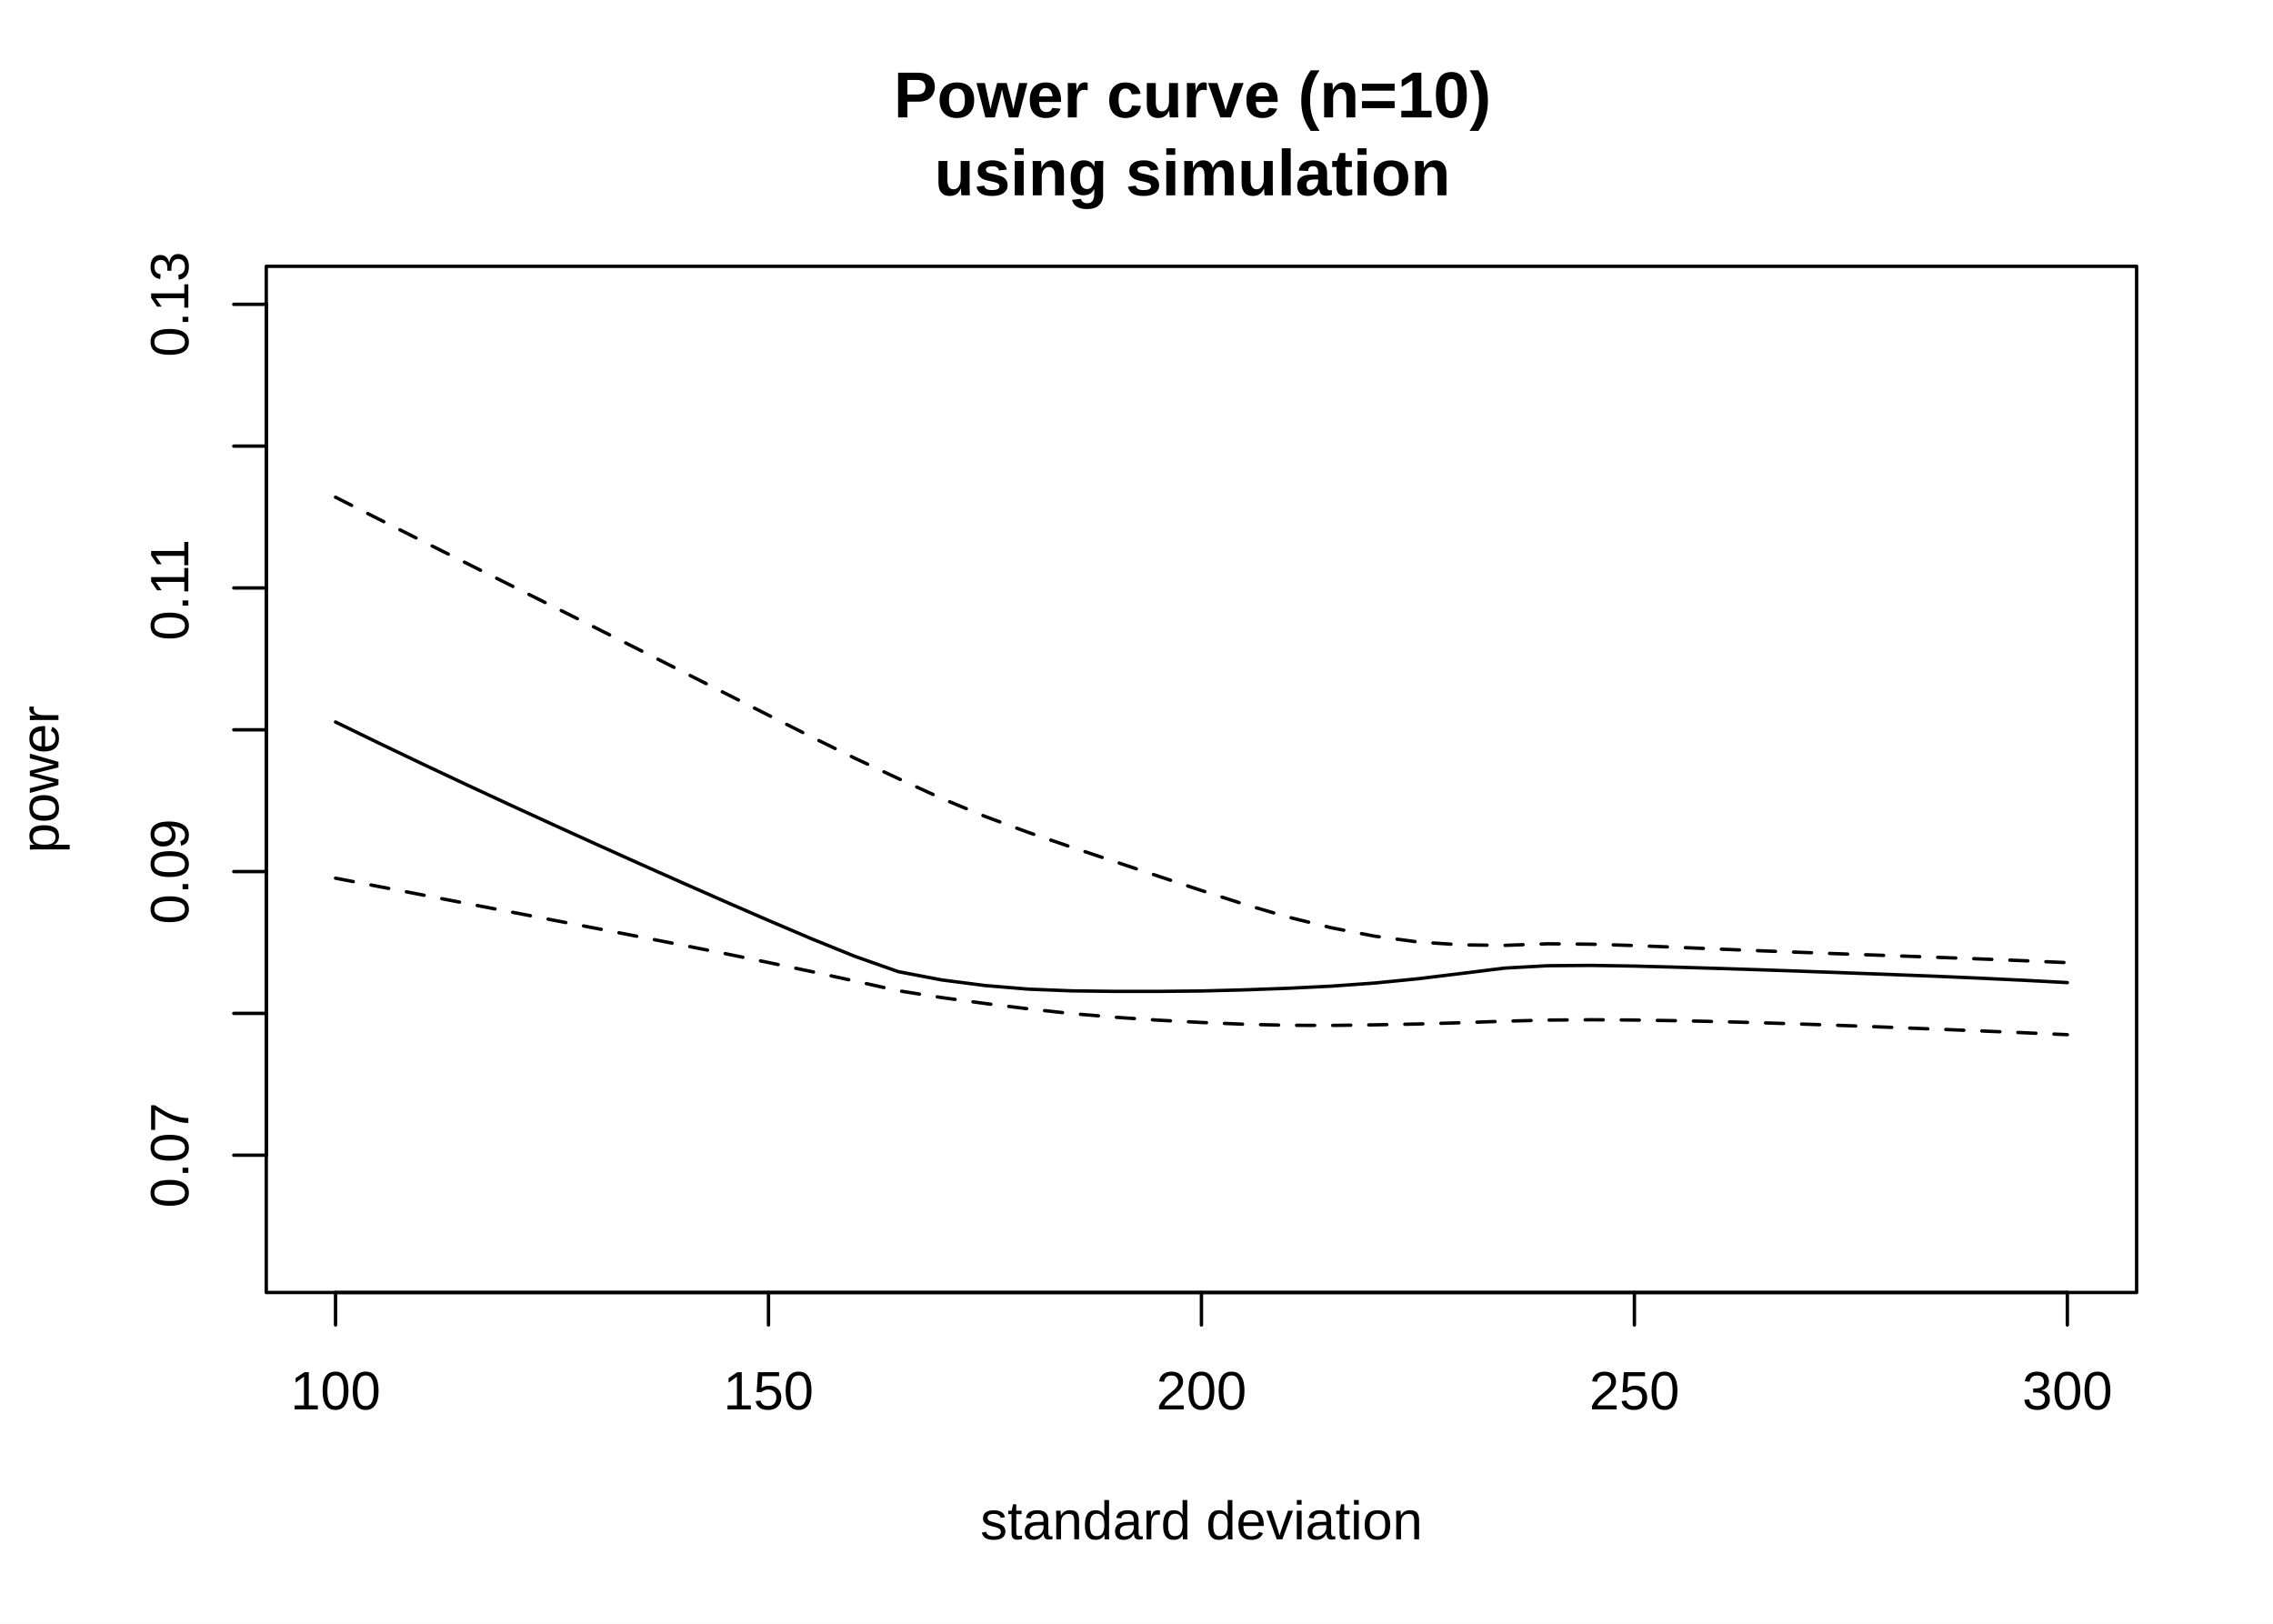
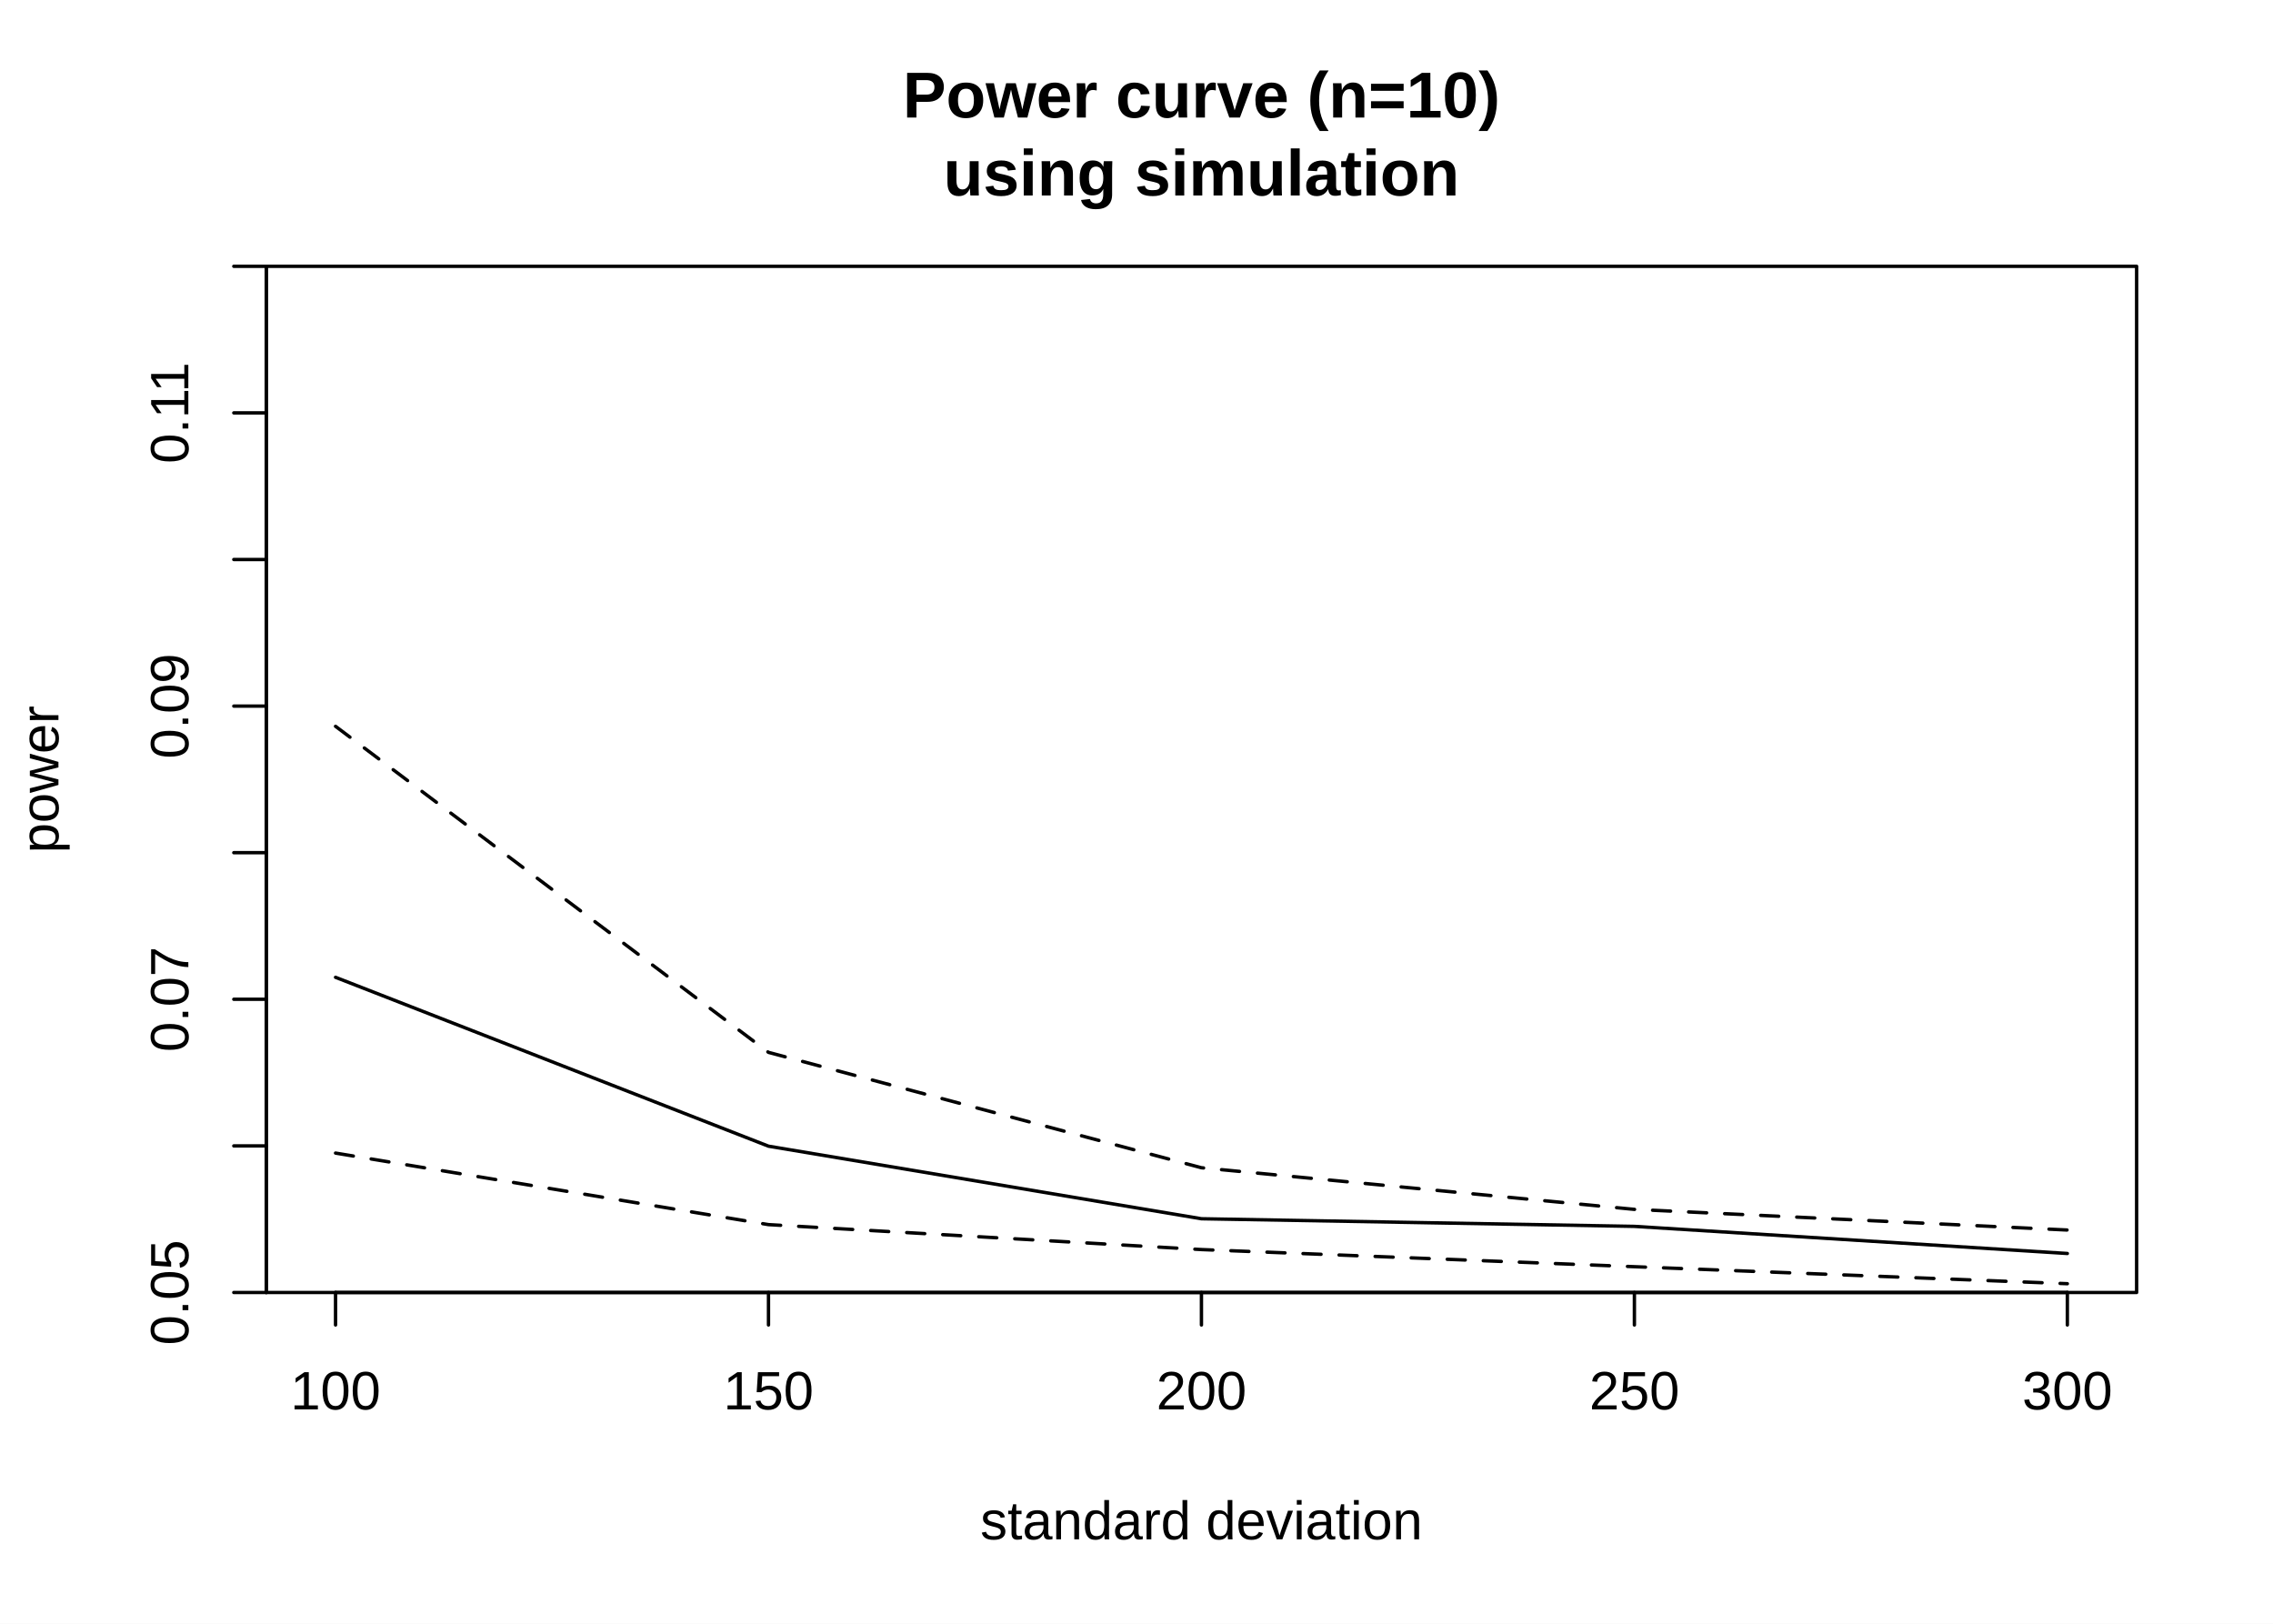
- <svg xmlns="http://www.w3.org/2000/svg" viewBox="0 0 504.00 360.00">
+ <svg xmlns="http://www.w3.org/2000/svg" class="svglite" width="504.00pt" height="360.00pt" viewBox="0 0 504.00 360.00">
  <defs>
    <style type="text/css">
-     line, polyline, polygon, path, rect, circle {
+     .svglite line, .svglite polyline, .svglite polygon, .svglite path, .svglite rect, .svglite circle {
      fill: none;
      stroke: #000000;
      stroke-linecap: round;
      stroke-linejoin: round;
      stroke-miterlimit: 10.00;
    }
+     .svglite text {
+       white-space: pre;
+     }
  </style>
  </defs>
  <rect width="100%" height="100%" style="stroke: none; fill: #FFFFFF;" />
  <defs>
-     <clipPath id="cpNTkuMDR8NDczLjc2fDI4Ni41Nnw1OS4wNA==">
+     <clipPath id="cpMC4wMHw1MDQuMDB8MC4wMHwzNjAuMDA=">
+       <rect x="0.00" y="0.00" width="504.00" height="360.00" />
+     </clipPath>
+   </defs>
+   <g clip-path="url(#cpMC4wMHw1MDQuMDB8MC4wMHwzNjAuMDA=)">
+ </g>
+   <defs>
+     <clipPath id="cpNTkuMDR8NDczLjc2fDU5LjA0fDI4Ni41Ng==">
      <rect x="59.04" y="59.04" width="414.72" height="227.52" />
    </clipPath>
  </defs>
-   <polyline points="74.40,110.24 84.00,115.10 93.60,119.94 103.20,124.75 112.80,129.55 122.40,134.35 132.00,139.16 141.60,143.99 151.20,148.84 160.80,153.71 170.40,158.57 180.00,163.41 189.60,168.13 199.20,172.62 208.80,177.02 218.40,181.00 228.00,184.55 237.60,187.83 247.20,191.03 256.80,194.24 266.40,197.43 276.00,200.52 285.60,203.32 295.20,205.69 304.80,207.56 314.40,208.84 324.00,209.49 333.60,209.60 343.20,209.25 352.80,209.34 362.40,209.64 372.00,210.03 381.60,210.44 391.20,210.83 400.80,211.20 410.40,211.56 420.00,211.90 429.60,212.25 439.20,212.61 448.80,213.00 458.40,213.43 " style="stroke-width: 0.75; stroke-dasharray: 4.00,4.00;" clip-path="url(#cpNTkuMDR8NDczLjc2fDI4Ni41Nnw1OS4wNA==)" />
-   <defs>
-     <clipPath id="cpMC4wMHw1MDQuMDB8MzYwLjAwfDAuMDA=">
-       <rect x="0.00" y="0.00" width="504.00" height="360.00" />
-     </clipPath>
-   </defs>
-   <line x1="74.40" y1="286.56" x2="458.40" y2="286.56" style="stroke-width: 0.75;" clip-path="url(#cpMC4wMHw1MDQuMDB8MzYwLjAwfDAuMDA=)" />
-   <line x1="74.40" y1="286.56" x2="74.40" y2="293.76" style="stroke-width: 0.75;" clip-path="url(#cpMC4wMHw1MDQuMDB8MzYwLjAwfDAuMDA=)" />
-   <line x1="170.40" y1="286.56" x2="170.40" y2="293.76" style="stroke-width: 0.75;" clip-path="url(#cpMC4wMHw1MDQuMDB8MzYwLjAwfDAuMDA=)" />
-   <line x1="266.40" y1="286.56" x2="266.40" y2="293.76" style="stroke-width: 0.75;" clip-path="url(#cpMC4wMHw1MDQuMDB8MzYwLjAwfDAuMDA=)" />
-   <line x1="362.40" y1="286.56" x2="362.40" y2="293.76" style="stroke-width: 0.75;" clip-path="url(#cpMC4wMHw1MDQuMDB8MzYwLjAwfDAuMDA=)" />
-   <line x1="458.40" y1="286.56" x2="458.40" y2="293.76" style="stroke-width: 0.75;" clip-path="url(#cpMC4wMHw1MDQuMDB8MzYwLjAwfDAuMDA=)" />
-   <g clip-path="url(#cpMC4wMHw1MDQuMDB8MzYwLjAwfDAuMDA=)">
-     <text x="64.39" y="312.48" style="font-size: 12.00px; font-family: Arial;" textLength="20.02px" lengthAdjust="spacingAndGlyphs">100</text>
+   <g clip-path="url(#cpNTkuMDR8NDczLjc2fDU5LjA0fDI4Ni41Ng==)">
+     <polyline points="74.40,161.03 170.40,233.32 266.40,258.90 362.40,268.13 458.40,272.71 " style="stroke-width: 0.75; stroke-dasharray: 4.00,4.00;" />
  </g>
-   <g clip-path="url(#cpMC4wMHw1MDQuMDB8MzYwLjAwfDAuMDA=)">
-     <text x="160.39" y="312.48" style="font-size: 12.00px; font-family: Arial;" textLength="20.02px" lengthAdjust="spacingAndGlyphs">150</text>
+   <g clip-path="url(#cpMC4wMHw1MDQuMDB8MC4wMHwzNjAuMDA=)">
+     <line x1="74.40" y1="286.56" x2="458.40" y2="286.56" style="stroke-width: 0.75;" />
+     <line x1="74.40" y1="286.56" x2="74.40" y2="293.76" style="stroke-width: 0.75;" />
+     <line x1="170.40" y1="286.56" x2="170.40" y2="293.76" style="stroke-width: 0.75;" />
+     <line x1="266.40" y1="286.56" x2="266.40" y2="293.76" style="stroke-width: 0.75;" />
+     <line x1="362.40" y1="286.56" x2="362.40" y2="293.76" style="stroke-width: 0.75;" />
+     <line x1="458.40" y1="286.56" x2="458.40" y2="293.76" style="stroke-width: 0.75;" />
+     <text x="74.40" y="312.48" text-anchor="middle" style="font-size: 12.00px; font-family: &quot;Arial&quot;;" textLength="20.02px" lengthAdjust="spacingAndGlyphs">100</text>
+     <text x="170.40" y="312.48" text-anchor="middle" style="font-size: 12.00px; font-family: &quot;Arial&quot;;" textLength="20.02px" lengthAdjust="spacingAndGlyphs">150</text>
+     <text x="266.40" y="312.48" text-anchor="middle" style="font-size: 12.00px; font-family: &quot;Arial&quot;;" textLength="20.02px" lengthAdjust="spacingAndGlyphs">200</text>
+     <text x="362.40" y="312.48" text-anchor="middle" style="font-size: 12.00px; font-family: &quot;Arial&quot;;" textLength="20.02px" lengthAdjust="spacingAndGlyphs">250</text>
+     <text x="458.40" y="312.48" text-anchor="middle" style="font-size: 12.00px; font-family: &quot;Arial&quot;;" textLength="20.02px" lengthAdjust="spacingAndGlyphs">300</text>
+     <line x1="59.04" y1="286.56" x2="59.04" y2="59.04" style="stroke-width: 0.75;" />
+     <line x1="59.04" y1="286.56" x2="51.84" y2="286.56" style="stroke-width: 0.75;" />
+     <line x1="59.04" y1="254.06" x2="51.84" y2="254.06" style="stroke-width: 0.75;" />
+     <line x1="59.04" y1="221.55" x2="51.84" y2="221.55" style="stroke-width: 0.75;" />
+     <line x1="59.04" y1="189.05" x2="51.84" y2="189.05" style="stroke-width: 0.75;" />
+     <line x1="59.04" y1="156.55" x2="51.84" y2="156.55" style="stroke-width: 0.75;" />
+     <line x1="59.04" y1="124.05" x2="51.84" y2="124.05" style="stroke-width: 0.75;" />
+     <line x1="59.04" y1="91.54" x2="51.84" y2="91.54" style="stroke-width: 0.75;" />
+     <line x1="59.04" y1="59.04" x2="51.84" y2="59.04" style="stroke-width: 0.75;" />
+     <text transform="translate(41.76,286.56) rotate(-90)" text-anchor="middle" style="font-size: 12.00px; font-family: &quot;Arial&quot;;" textLength="23.36px" lengthAdjust="spacingAndGlyphs">0.05</text>
+     <text transform="translate(41.76,221.55) rotate(-90)" text-anchor="middle" style="font-size: 12.00px; font-family: &quot;Arial&quot;;" textLength="23.36px" lengthAdjust="spacingAndGlyphs">0.07</text>
+     <text transform="translate(41.76,156.55) rotate(-90)" text-anchor="middle" style="font-size: 12.00px; font-family: &quot;Arial&quot;;" textLength="23.36px" lengthAdjust="spacingAndGlyphs">0.09</text>
+     <text transform="translate(41.76,91.54) rotate(-90)" text-anchor="middle" style="font-size: 12.00px; font-family: &quot;Arial&quot;;" textLength="23.36px" lengthAdjust="spacingAndGlyphs">0.11</text>
+     <polygon points="59.04,286.56 473.76,286.56 473.76,59.04 59.04,59.04 " style="stroke-width: 0.75;" />
+     <text x="266.40" y="26.06" text-anchor="middle" style="font-size: 14.40px; font-weight: bold; font-family: &quot;Arial&quot;;" textLength="136.39px" lengthAdjust="spacingAndGlyphs">Power curve (n=10) </text>
+     <text x="266.40" y="43.34" text-anchor="middle" style="font-size: 14.40px; font-weight: bold; font-family: &quot;Arial&quot;;" textLength="118.33px" lengthAdjust="spacingAndGlyphs"> using simulation</text>
+     <text x="266.40" y="341.28" text-anchor="middle" style="font-size: 12.00px; font-family: &quot;Arial&quot;;" textLength="98.06px" lengthAdjust="spacingAndGlyphs">standard deviation</text>
+     <text transform="translate(12.96,172.80) rotate(-90)" text-anchor="middle" style="font-size: 12.00px; font-family: &quot;Arial&quot;;" textLength="32.69px" lengthAdjust="spacingAndGlyphs">power</text>
  </g>
-   <g clip-path="url(#cpMC4wMHw1MDQuMDB8MzYwLjAwfDAuMDA=)">
-     <text x="256.39" y="312.48" style="font-size: 12.00px; font-family: Arial;" textLength="20.02px" lengthAdjust="spacingAndGlyphs">200</text>
+   <g clip-path="url(#cpNTkuMDR8NDczLjc2fDU5LjA0fDI4Ni41Ng==)">
+     <polyline points="74.40,255.65 170.40,271.51 266.40,277.04 362.40,280.84 458.40,284.61 " style="stroke-width: 0.75; stroke-dasharray: 4.00,4.00;" />
+     <polyline points="74.40,216.68 170.40,254.12 266.40,270.21 362.40,271.90 458.40,277.91 " style="stroke-width: 0.75;" />
  </g>
-   <g clip-path="url(#cpMC4wMHw1MDQuMDB8MzYwLjAwfDAuMDA=)">
-     <text x="352.39" y="312.48" style="font-size: 12.00px; font-family: Arial;" textLength="20.02px" lengthAdjust="spacingAndGlyphs">250</text>
-   </g>
-   <g clip-path="url(#cpMC4wMHw1MDQuMDB8MzYwLjAwfDAuMDA=)">
-     <text x="448.39" y="312.48" style="font-size: 12.00px; font-family: Arial;" textLength="20.02px" lengthAdjust="spacingAndGlyphs">300</text>
-   </g>
-   <line x1="59.04" y1="256.12" x2="59.04" y2="67.47" style="stroke-width: 0.75;" clip-path="url(#cpMC4wMHw1MDQuMDB8MzYwLjAwfDAuMDA=)" />
-   <line x1="59.04" y1="256.12" x2="51.84" y2="256.12" style="stroke-width: 0.75;" clip-path="url(#cpMC4wMHw1MDQuMDB8MzYwLjAwfDAuMDA=)" />
-   <line x1="59.04" y1="224.68" x2="51.84" y2="224.68" style="stroke-width: 0.75;" clip-path="url(#cpMC4wMHw1MDQuMDB8MzYwLjAwfDAuMDA=)" />
-   <line x1="59.04" y1="193.24" x2="51.84" y2="193.24" style="stroke-width: 0.75;" clip-path="url(#cpMC4wMHw1MDQuMDB8MzYwLjAwfDAuMDA=)" />
-   <line x1="59.04" y1="161.80" x2="51.84" y2="161.80" style="stroke-width: 0.75;" clip-path="url(#cpMC4wMHw1MDQuMDB8MzYwLjAwfDAuMDA=)" />
-   <line x1="59.04" y1="130.35" x2="51.84" y2="130.35" style="stroke-width: 0.75;" clip-path="url(#cpMC4wMHw1MDQuMDB8MzYwLjAwfDAuMDA=)" />
-   <line x1="59.04" y1="98.91" x2="51.84" y2="98.91" style="stroke-width: 0.75;" clip-path="url(#cpMC4wMHw1MDQuMDB8MzYwLjAwfDAuMDA=)" />
-   <line x1="59.04" y1="67.47" x2="51.84" y2="67.47" style="stroke-width: 0.75;" clip-path="url(#cpMC4wMHw1MDQuMDB8MzYwLjAwfDAuMDA=)" />
-   <g clip-path="url(#cpMC4wMHw1MDQuMDB8MzYwLjAwfDAuMDA=)">
-     <text transform="translate(41.76,267.80) rotate(-90)" style="font-size: 12.00px; font-family: Arial;" textLength="23.36px" lengthAdjust="spacingAndGlyphs">0.07</text>
-   </g>
-   <g clip-path="url(#cpMC4wMHw1MDQuMDB8MzYwLjAwfDAuMDA=)">
-     <text transform="translate(41.76,204.92) rotate(-90)" style="font-size: 12.00px; font-family: Arial;" textLength="23.36px" lengthAdjust="spacingAndGlyphs">0.09</text>
-   </g>
-   <g clip-path="url(#cpMC4wMHw1MDQuMDB8MzYwLjAwfDAuMDA=)">
-     <text transform="translate(41.76,142.03) rotate(-90)" style="font-size: 12.00px; font-family: Arial;" textLength="23.36px" lengthAdjust="spacingAndGlyphs">0.11</text>
-   </g>
-   <g clip-path="url(#cpMC4wMHw1MDQuMDB8MzYwLjAwfDAuMDA=)">
-     <text transform="translate(41.76,79.14) rotate(-90)" style="font-size: 12.00px; font-family: Arial;" textLength="23.36px" lengthAdjust="spacingAndGlyphs">0.13</text>
-   </g>
-   <polyline points="59.04,286.56 473.76,286.56 473.76,59.04 59.04,59.04 59.04,286.56 " style="stroke-width: 0.75;" clip-path="url(#cpMC4wMHw1MDQuMDB8MzYwLjAwfDAuMDA=)" />
-   <g clip-path="url(#cpMC4wMHw1MDQuMDB8MzYwLjAwfDAuMDA=)">
-     <text x="198.17" y="26.03" style="font-size: 14.40px; font-weight: bold; font-family: Arial;" textLength="136.46px" lengthAdjust="spacingAndGlyphs">Power curve (n=10) </text>
-   </g>
-   <g clip-path="url(#cpMC4wMHw1MDQuMDB8MzYwLjAwfDAuMDA=)">
-     <text x="207.20" y="43.31" style="font-size: 14.40px; font-weight: bold; font-family: Arial;" textLength="118.41px" lengthAdjust="spacingAndGlyphs"> using simulation</text>
-   </g>
-   <g clip-path="url(#cpMC4wMHw1MDQuMDB8MzYwLjAwfDAuMDA=)">
-     <text x="217.37" y="341.28" style="font-size: 12.00px; font-family: Arial;" textLength="98.07px" lengthAdjust="spacingAndGlyphs">standard deviation</text>
-   </g>
-   <g clip-path="url(#cpMC4wMHw1MDQuMDB8MzYwLjAwfDAuMDA=)">
-     <text transform="translate(12.96,189.14) rotate(-90)" style="font-size: 12.00px; font-family: Arial;" textLength="32.68px" lengthAdjust="spacingAndGlyphs">power</text>
-   </g>
-   <defs>
-     <clipPath id="cpNTkuMDR8NDczLjc2fDI4Ni41Nnw1OS4wNA==">
-       <rect x="59.04" y="59.04" width="414.72" height="227.52" />
-     </clipPath>
-   </defs>
-   <polyline points="74.40,194.70 84.00,196.55 93.60,198.40 103.20,200.26 112.80,202.10 122.40,203.95 132.00,205.79 141.60,207.65 151.20,209.52 160.80,211.43 170.40,213.40 180.00,215.42 189.60,217.52 199.20,219.66 208.80,221.17 218.40,222.48 228.00,223.67 237.60,224.72 247.20,225.53 256.80,226.18 266.40,226.69 276.00,227.09 285.60,227.32 295.20,227.35 304.80,227.22 314.40,227.03 324.00,226.75 333.60,226.41 343.20,226.16 352.80,226.09 362.40,226.15 372.00,226.30 381.60,226.51 391.20,226.78 400.80,227.09 410.40,227.43 420.00,227.80 429.60,228.18 439.20,228.57 448.80,228.97 458.40,229.40 " style="stroke-width: 0.75; stroke-dasharray: 4.00,4.00;" clip-path="url(#cpNTkuMDR8NDczLjc2fDI4Ni41Nnw1OS4wNA==)" />
-   <polyline points="74.40,160.08 84.00,164.75 93.60,169.34 103.20,173.86 112.80,178.32 122.40,182.72 132.00,187.08 141.60,191.40 151.20,195.67 160.80,199.90 170.40,204.07 180.00,208.16 189.60,212.05 199.20,215.43 208.80,217.26 218.40,218.50 228.00,219.30 237.60,219.68 247.20,219.80 256.80,219.80 266.40,219.71 276.00,219.46 285.60,219.11 295.20,218.64 304.80,217.95 314.40,217.00 324.00,215.83 333.60,214.64 343.20,214.11 352.80,214.04 362.40,214.19 372.00,214.44 381.60,214.73 391.20,215.04 400.80,215.38 410.40,215.73 420.00,216.09 429.60,216.46 439.20,216.88 448.80,217.34 458.40,217.85 " style="stroke-width: 0.75;" clip-path="url(#cpNTkuMDR8NDczLjc2fDI4Ni41Nnw1OS4wNA==)" />
</svg>
